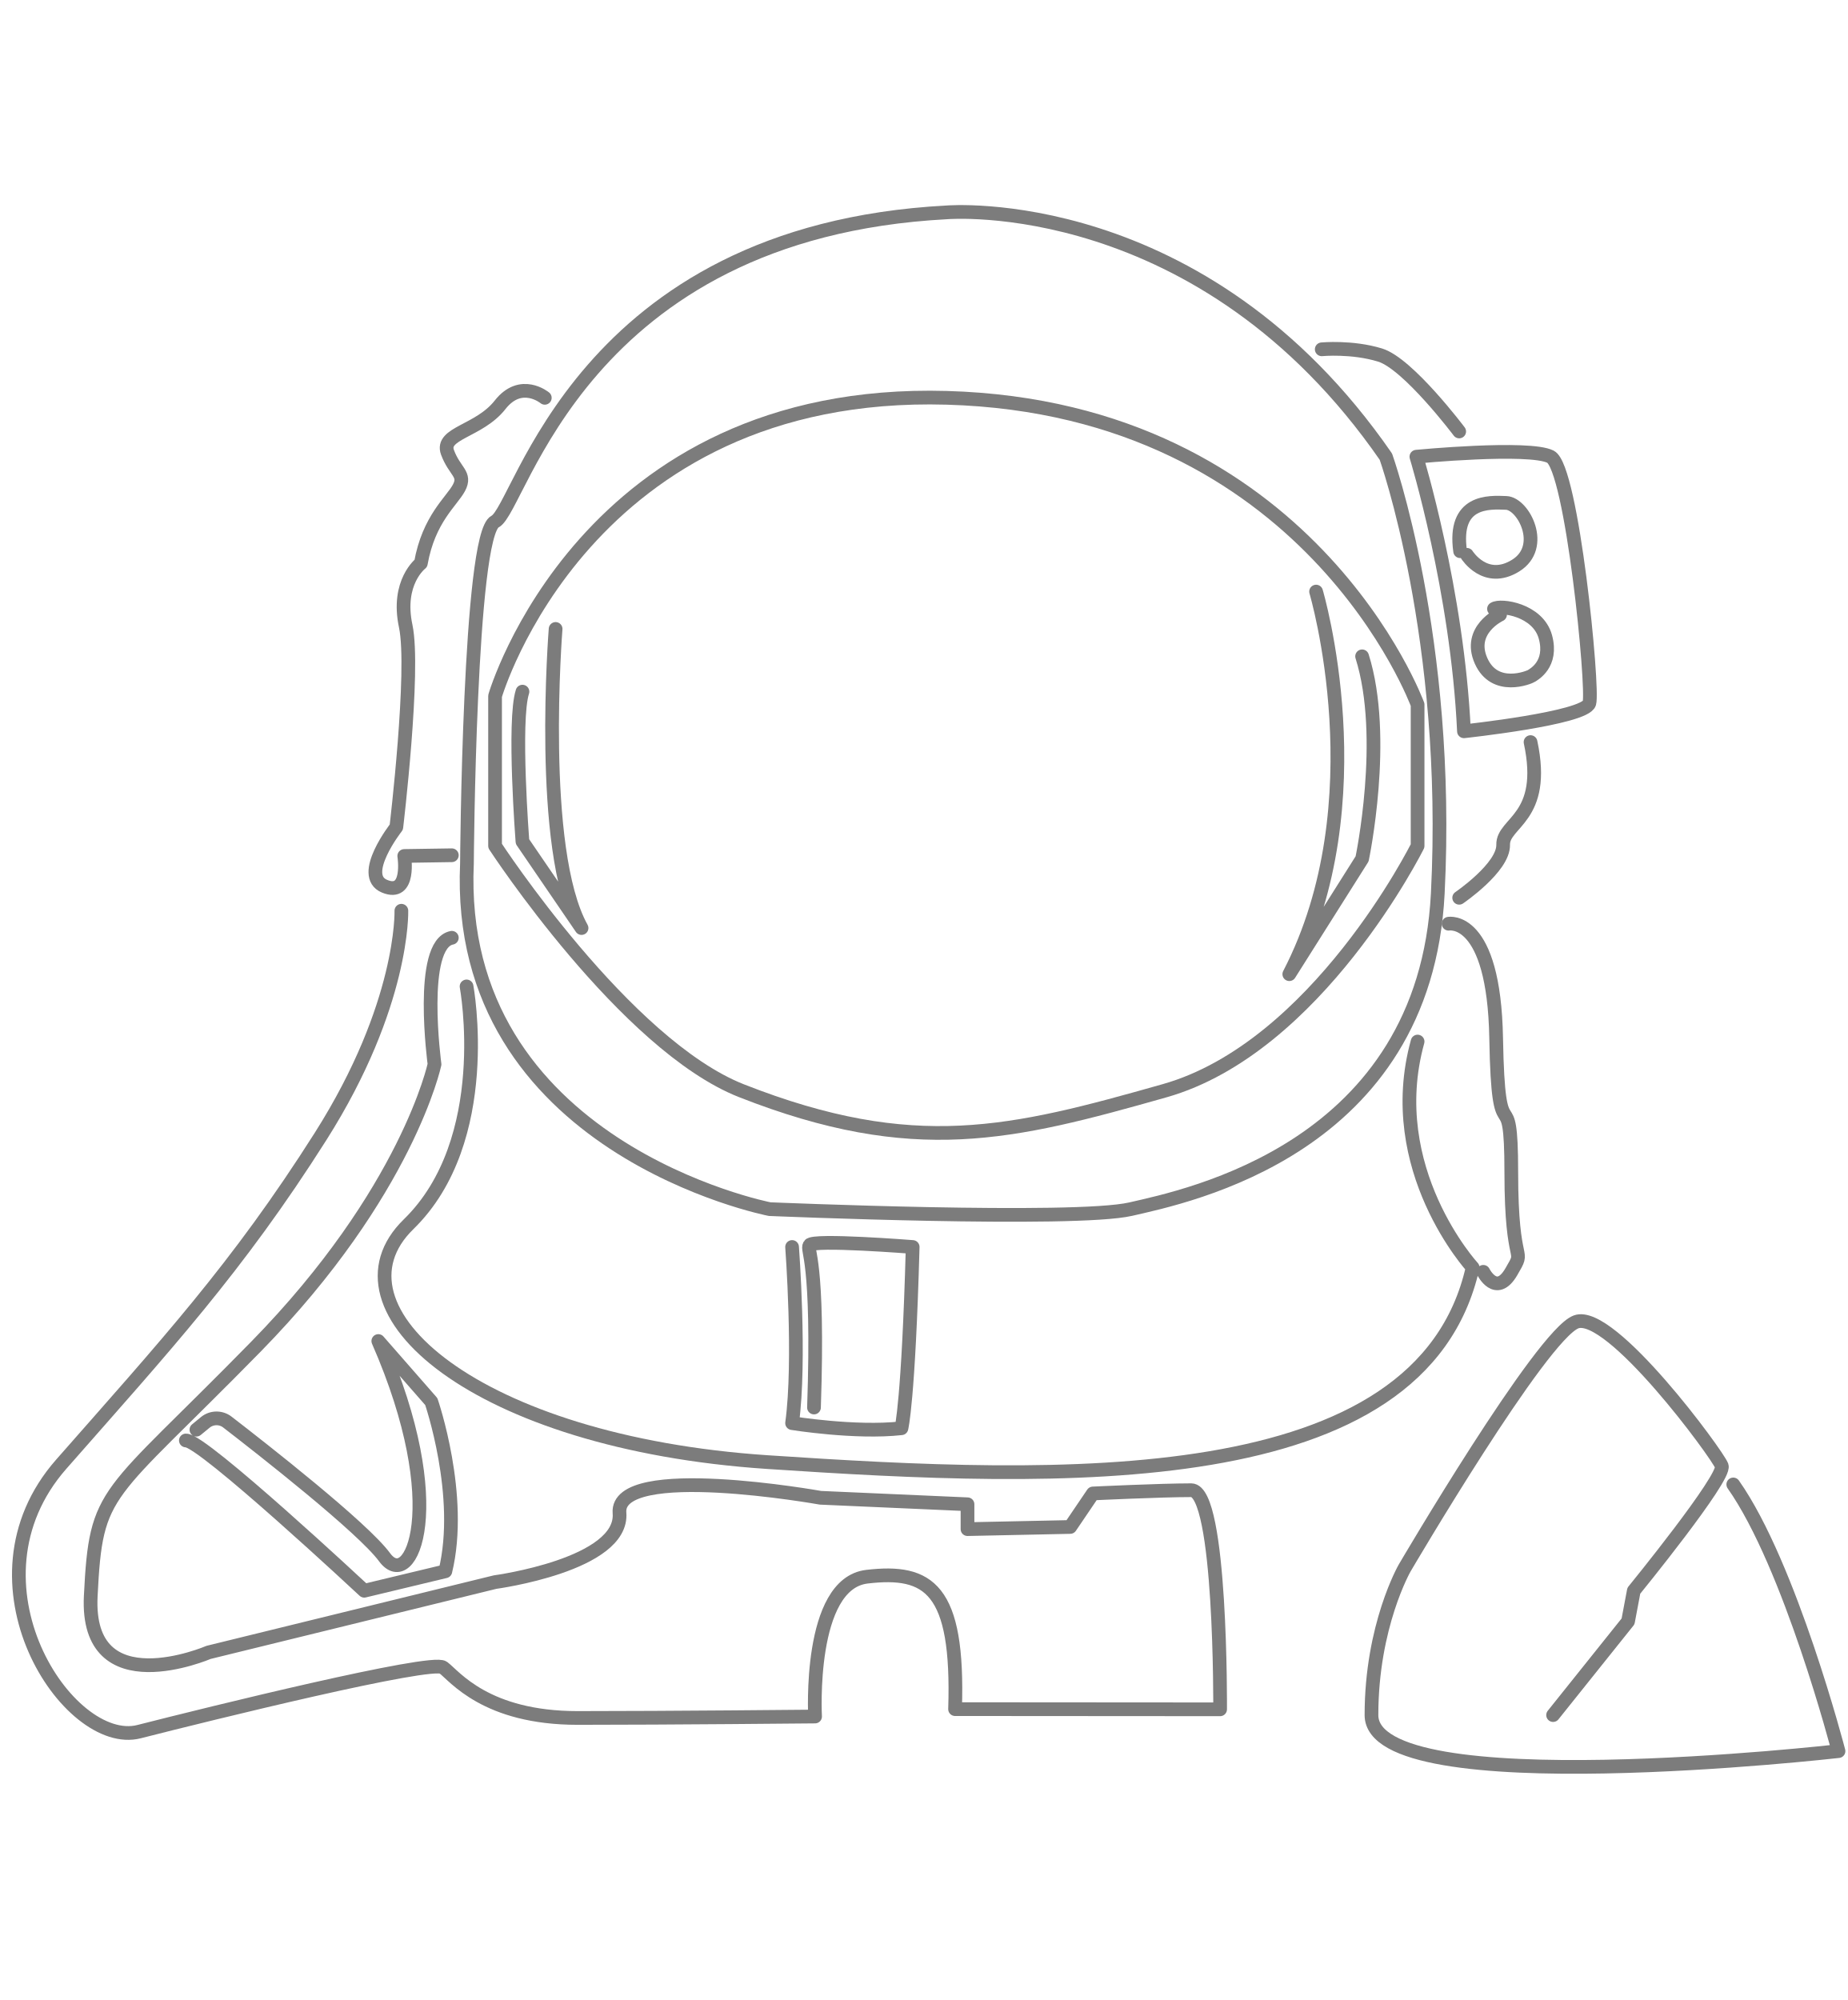
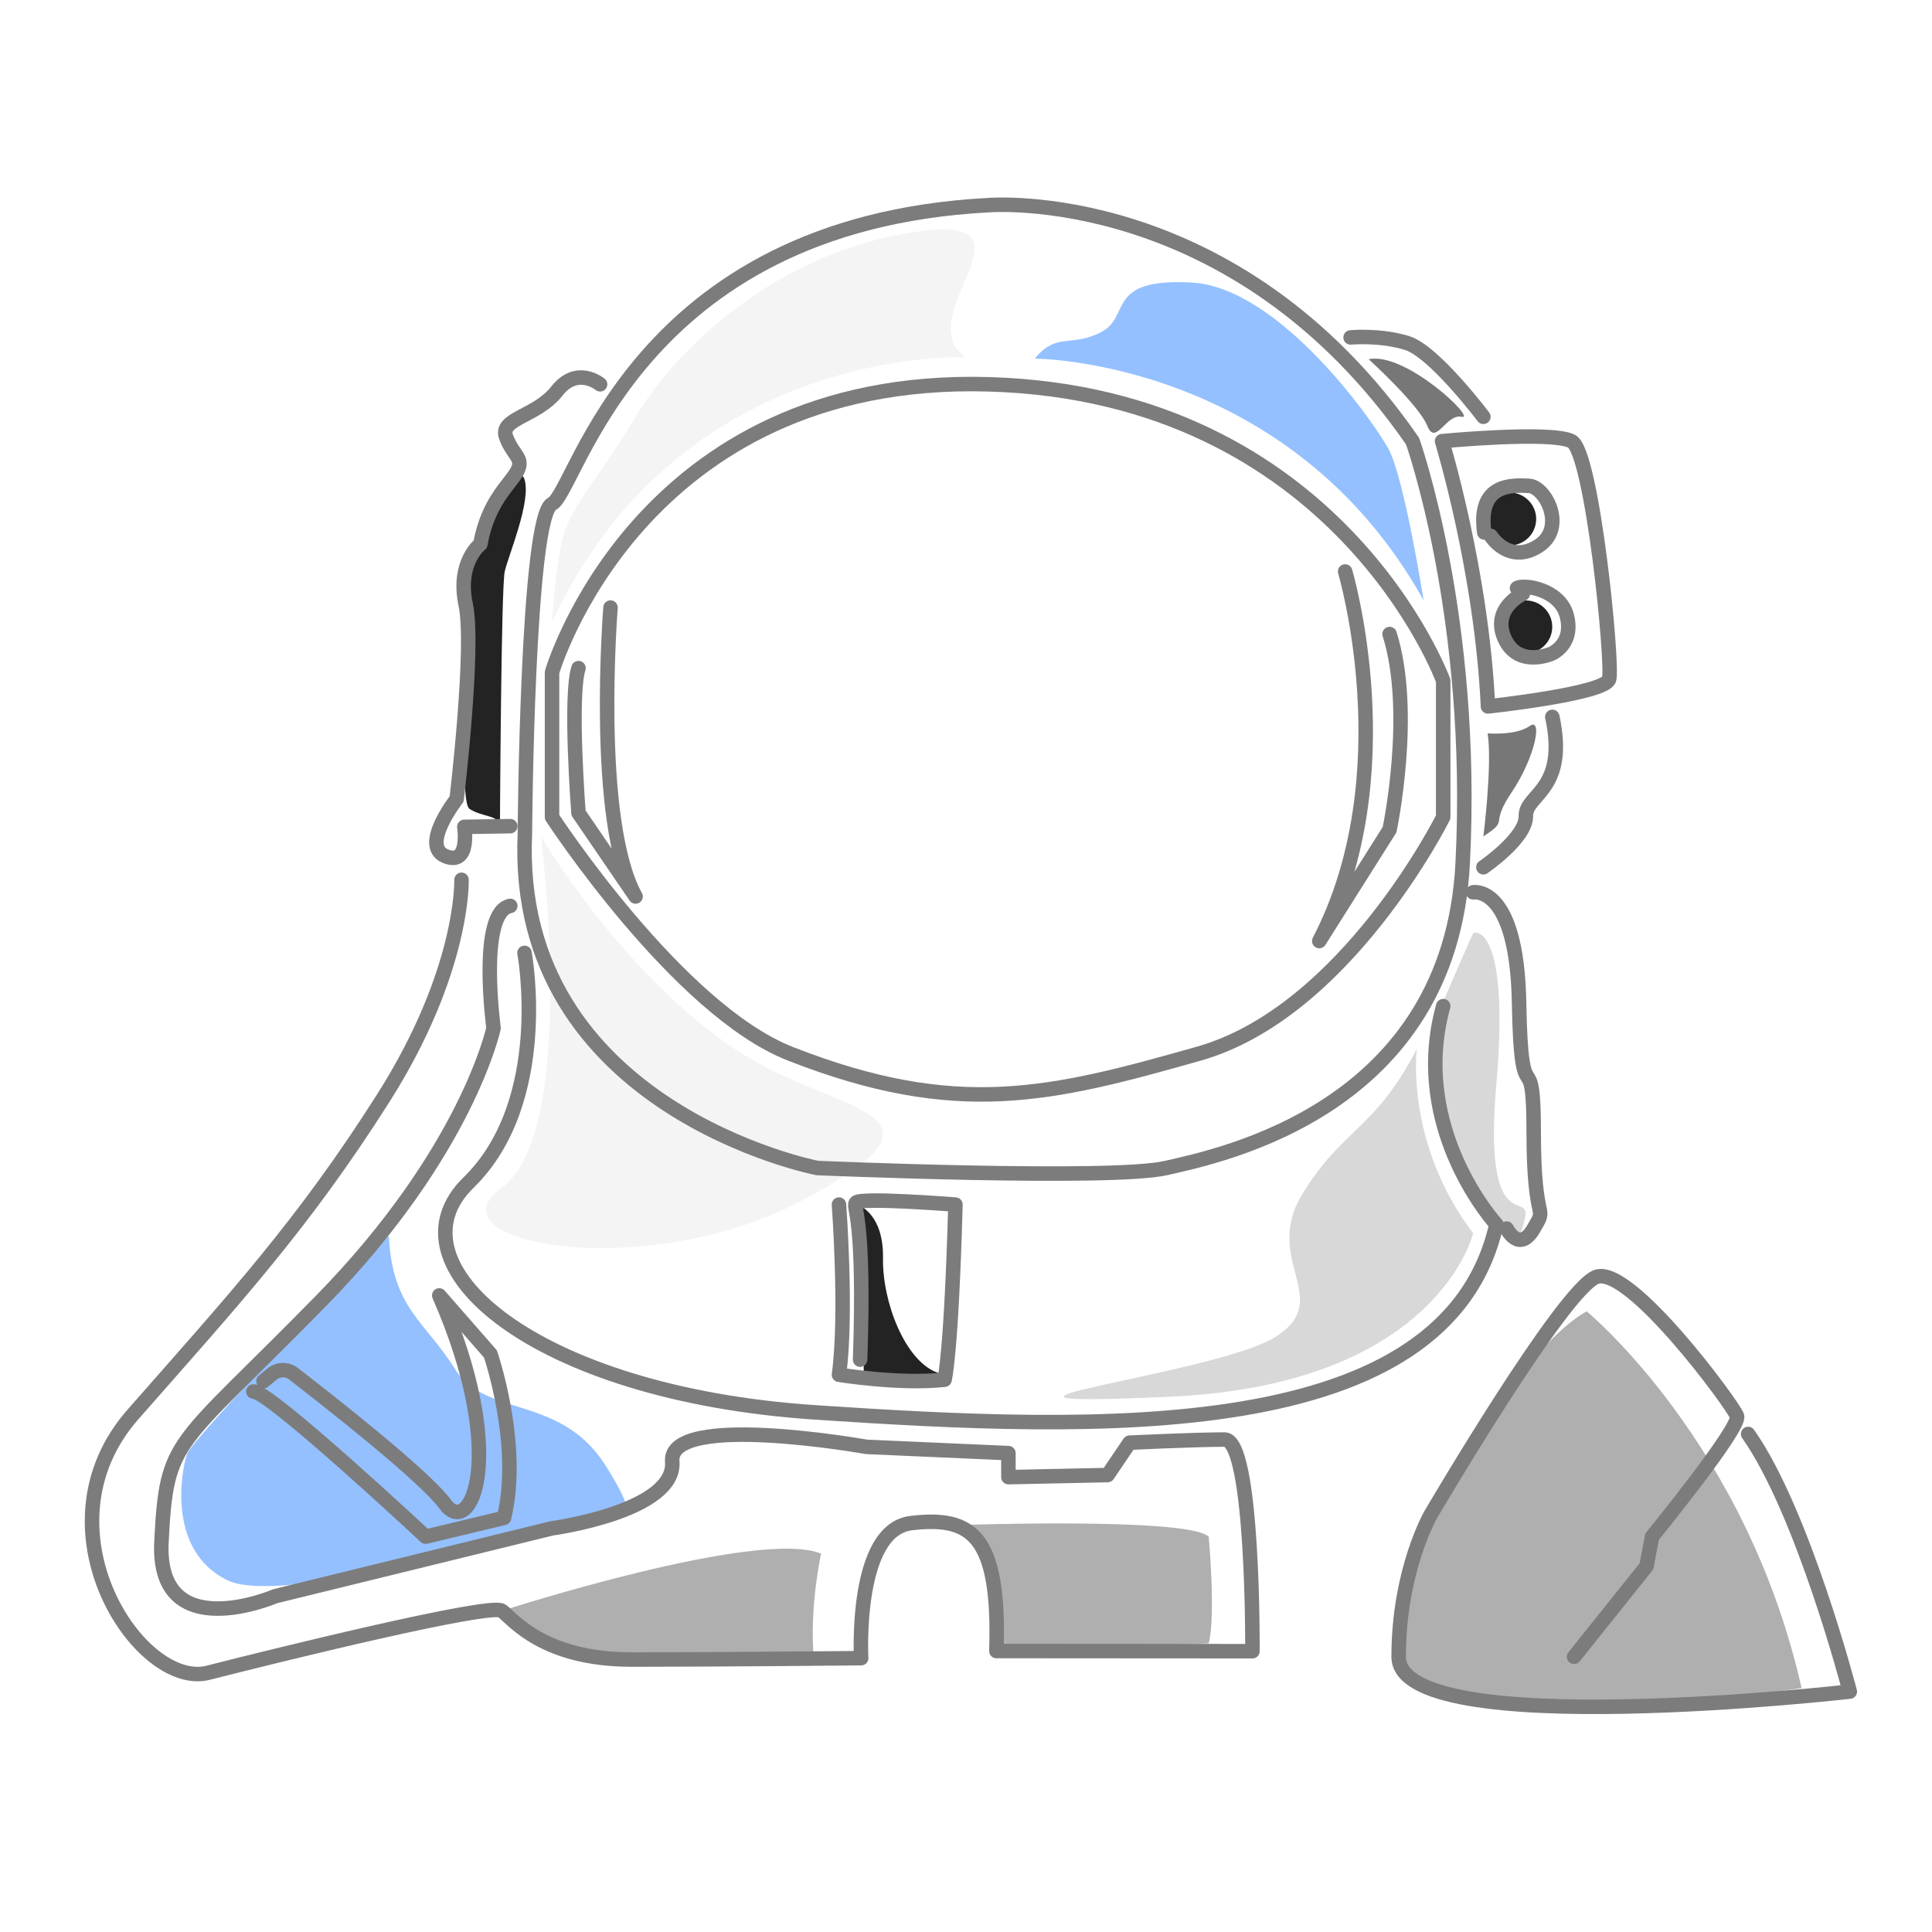
- <svg xmlns="http://www.w3.org/2000/svg" id="Слой_1" viewBox="0 0 404.156 437.587">
-   <style>.st0{fill:none;stroke:#7c7c7c;stroke-width:3;stroke-linecap:round;stroke-linejoin:round;stroke-miterlimit:10}</style>
-   <path class="st0" d="M108.318 185.074s28.424 43.558 53.931 53.579c37.818 14.858 59.105 9.463 92.536 0 33.43-9.463 55.376-53.58 55.376-53.58v-30.907S286.455 89.297 207.163 87.04c-79.292-2.257-98.845 65.234-98.845 65.234v32.8zM320.304 160s26.492-2.838 27.439-6.15c.946-3.31-3.785-51.564-8.516-53.93-4.73-2.365-29.33 0-29.33 0s8.988 29.331 10.407 60.08z" />
-   <path class="st0" d="M102.168 188.858s.473-71.907 6.15-74.745 18.397-63.392 98.845-67.65c0 0 55.849-4.73 96.06 53.458 0 0 14.192 39.738 11.353 95.56-2.838 55.822-54.876 66.23-67.176 69.068-12.3 2.839-79.002 0-79.002 0s-69.074-13.42-66.23-75.69z" />
-   <path class="st0" d="M102.082 215.823s6.236 33.588-12.687 52.038 14.665 47.78 78.53 52.038c63.864 4.257 142.989 7.569 154.281-42.577 0 0-19.772-21.524-12.045-49.436m6.781-25.782s9.934-1.892 10.407 25.073c.473 26.965 3.312 7.569 3.312 29.33s3.311 16.085 0 21.761-6.124 0-6.124 0" />
-   <path class="st0" d="M173.304 272.832s1.871 24.88 0 38.537c0 0 13.803 2.245 23.925 1.123 0 0 1.527-5.8 2.458-39.66 0 0-21.807-1.72-22.556-.41-.748 1.309 2.087 2.607.964 35.532M328.2 134.477s-7.156 3.312-4.16 10.093 10.565 3.627 11.038 3.311c.473-.315 4.678-2.523 3.049-8.515-1.63-5.992-9.83-7.096-11.249-6.15m-5.932-11.826s4.04 6.464 10.663 2.365c6.623-4.1 1.735-13.562-2.05-13.72-3.785-.157-11.67-.63-10.092 10.566m-.206 75.826s9.732-6.623 9.62-11.59 9.577-5.756 5.994-22.47m-15.614-67.965s-11.15-14.823-17.3-16.716c-6.15-1.892-12.773-1.261-12.773-1.261M119.198 87.04s-5.204-4.307-9.777 1.527c-4.573 5.835-13.088 6.15-11.511 10.408 1.577 4.257 4.1 4.73 2.523 7.726-1.577 2.997-6.623 6.781-8.358 16.558 0 0-5.361 4.1-3.311 13.719s-2.05 43.996-2.05 43.996-8.297 10.565-2.572 12.93c5.726 2.366 4.307-6.623 4.307-6.623l10.407-.157" />
-   <path class="st0" d="M87.818 199.266s.63 20.49-17.662 49.352-34.06 45.893-56.768 71.754 1.577 62.442 17.03 58.501 64.023-15.925 66.546-14.033c2.523 1.893 9.306 11.039 29.41 11.039s51.958-.316 51.958-.316-1.585-29.079 11.354-30.592c13.488-1.576 20.132 2.484 19.277 28.976l57.99.04s.316-47.938-6.307-47.938-21.524.71-21.524.71l-4.968 7.332-22.47.473v-5.44l-32.17-1.42s-44.896-8.042-43.973 3.312c.924 11.354-27.223 15.138-27.223 15.138L45.636 361.53s-26.965 11.59-25.783-12.3c1.183-23.89 3.075-20.815 36.19-54.64s39.029-61.735 39.029-61.735-3.548-26.256 3.784-27.675" />
-   <path class="st0" d="M40.668 315.168c3.548-.237 39.029 32.878 39.029 32.878l17.74-4.257c4.021-16.558-3.075-37.136-3.075-37.136l-11.59-13.246c15.848 36.19 7.096 55.112 1.37 47.307-4.744-6.468-26.93-23.819-34.393-29.575a3.888 3.888 0 0 0-4.847.08l-1.927 1.584m296.832 62.445l16.4-20.5 1.261-6.702s20.184-24.757 19.238-27.32c-.946-2.562-24.284-34.281-31.853-31.51-7.57 2.772-37.53 53.863-37.53 53.863s-7.254 12.615-7.254 32.169 102.183 7.885 102.183 7.885-10.573-40.694-23.023-58.346M121.564 137.609s-3.865 48.332 5.676 65.441l-12.93-18.923s-2.05-26.492 0-32.8m173.642-21.892s13.694 46.02-5.86 83.707l15.927-25.23s5.608-26.57 0-44.311" />
+ <svg xmlns="http://www.w3.org/2000/svg" id="space" viewBox="0 0 400 400">
+   <style>.st1{fill:#f4f4f4}.st2{fill:#777}.st3{fill:#d8d8d8}.st5{fill:#232323}.st6{fill:none;stroke:#7c7c7c;stroke-width:3;stroke-linecap:round;stroke-linejoin:round;stroke-miterlimit:10}</style>
+   <path d="M214.25 74.246s52.75.144 80.5 50.074c0 0-4-25.32-7.25-31.32s-22.75-33.5-40.75-34.5-12.5 7-18.75 10.25-9.23-.068-13.75 5.496zM80.5 255.86S40 297.5 38.75 301s-4.25 20.25 8.5 26.25 79.721-13.83 79.721-13.83 7.557 4.33-1.707-10.17S100.5 293.5 94.25 283.5s-13-12.531-13.75-27.64z" fill="#94c0ff" />
+   <g id="colorWhite">
+     <path id="_x3C_Контур_x3E__3_" class="st1" d="M200 74s-58.914-2.902-85.707 54.799c0 0 .707-12.299 2.457-18.299s8.181-12.914 14.84-24.207C138.25 75 157.775 53.323 188 48.25S187.5 65.5 200 74z" />
+     <path id="_x3C_Контур_x3E__2_" class="st2" d="M283.375 74.375s10.375 9.433 12.125 13.779 3.875-2.568 7.125-1.861c3.25.707-11.625-13.543-19.25-11.918z" />
+     <path id="_x3C_Контур_x3E__1_" class="st2" d="M307.117 173.167s1.883-14.834.883-21.334c0 0 5.833.5 8.667-1.5 2.833-2 1.166 6.475-3.667 13.654-4.833 7.18-.265 5.513-5.883 9.18z" />
+     <path id="_x3C_Контур_x3E_" class="st3" d="M293.333 217.167s-2.505 19.5 11.664 38.166c0 0-7.33 31.334-62.664 33.834s9.167-4.5 21.667-12.334c12.5-7.833-2.833-15.833 5.667-29.666 8.5-13.834 14.833-13 23.666-30z" />
+     <path d="M328.5 271.5s33 27.098 44.5 78c0 0-53.305 8.445-81.903-2.902-7.794-16.579 21.486-66.348 37.403-75.098zm-224.585 62.002S157 316.333 170 321.667c0 0-2.485 11.116-1.493 21.725 0 0-58.187 3.074-64.592-9.89zm97.384-17.838c11.144-.301 45.398-.94 48.951 2.487 0 0 1.5 16.349 0 22.099l-43.956 1.576s2.13-20.684-5.257-25.195c-.444-.27-.259-.952.262-.967z" fill="#afafaf" />
+     <path class="st1" d="M112 173.167s7.83 61.224-8.085 72.695C88 257.333 133.25 265.894 166 248.572s10.784-17.934-7.95-27.877c-21.093-11.195-39.136-35.977-46.05-47.528z" />
+     <path class="st5" d="M103.509 171.083s.241-49.449.991-52.766 5.526-14.511 4.093-19.067-7.969 11.75-7.969 11.75-6.543 6.026-4.458 12.763C98.25 130.5 94.5 165.75 97.25 167.5s6.018 1.165 6.259 3.583z" />
+     <path class="st3" d="M298.799 207.375s5.82-13.5 6.198-14.125 7.623-1.375 4.813 31.125 7.19 21.875 5.94 27.75-2.2 4.963-9.787-3.769c-7.588-8.731-10.99-24.356-7.164-40.981z" />
+   </g>
+   <g id="colorBlack">
+     <circle class="st5" cx="312.583" cy="107.453" r="5.466" />
+     <circle class="st5" cx="315.911" cy="129.786" r="5.466" />
+     <path class="st5" d="M178 249.667s4.967 1.833 4.817 10.833c-.15 9 4.516 21.167 11.183 23.667s-15.167 0-15.167 0-.166-28.667-.833-34.5z" />
+   </g>
+   <path class="st6" d="M114.293 169.176s25.983 39.817 49.3 48.977c34.57 13.582 54.028 8.65 84.586 0 30.56-8.65 50.62-48.977 50.62-48.977v-28.252s-21.67-59.297-94.15-61.36c-72.482-2.064-90.356 59.63-90.356 59.63v29.982zm193.778-22.919s24.217-2.594 25.081-5.621-3.46-47.136-7.783-49.298c-4.325-2.162-26.811 0-26.811 0s8.216 26.811 9.513 54.92z" />
+   <path class="st6" d="M108.671 172.636s.433-65.73 5.622-68.325c5.19-2.595 16.817-57.946 90.355-61.838 0 0 51.052-4.325 87.809 48.865 0 0 12.973 36.325 10.378 87.352-2.594 51.027-50.162 60.541-61.406 63.136-11.243 2.594-72.217 0-72.217 0s-63.14-12.268-60.54-69.19z" />
+   <path class="st6" d="M108.593 197.285s5.7 30.703-11.597 47.568c-17.298 16.865 13.405 43.676 71.784 47.568 58.379 3.891 130.707 6.919 141.03-38.92 0 0-18.074-19.675-11.011-45.19m6.198-23.567s9.081-1.73 9.514 22.92c.432 24.648 3.027 6.918 3.027 26.81s3.027 14.703 0 19.892c-3.027 5.19-5.598 0-5.598 0" />
+   <path class="st6" d="M173.698 249.397s1.71 22.743 0 35.227c0 0 12.617 2.052 21.87 1.026 0 0 1.395-5.301 2.246-36.253 0 0-19.934-1.573-20.618-.376-.684 1.197 1.907 2.384.881 32.48M315.29 122.926s-6.543 3.027-3.804 9.226c2.738 6.198 9.657 3.315 10.09 3.027.432-.289 4.276-2.307 2.787-7.784-1.49-5.478-8.985-6.487-10.283-5.622m-5.422-10.811s3.693 5.91 9.747 2.162c6.054-3.747 1.585-12.396-1.874-12.54-3.46-.144-10.667-.577-9.226 9.658m-.188 69.313s8.896-6.054 8.794-10.595c-.103-4.54 8.755-5.261 5.479-20.54m-14.273-62.127s-10.192-13.55-15.814-15.28c-5.621-1.73-11.675-1.153-11.675-1.153M124.24 79.564s-4.758-3.938-8.938 1.395c-4.18 5.334-11.964 5.622-10.522 9.514s3.747 4.324 2.306 7.063c-1.442 2.739-6.054 6.198-7.64 15.135 0 0-4.9 3.748-3.027 12.541 1.874 8.793-1.874 40.217-1.874 40.217s-7.584 9.657-2.35 11.82c5.233 2.162 3.936-6.055 3.936-6.055l9.513-.144" />
+   <path class="st6" d="M95.554 182.15s.577 18.73-16.144 45.113-31.135 41.95-51.892 65.59 1.441 57.079 15.567 53.476c14.127-3.602 58.523-14.557 60.83-12.827s8.506 10.09 26.884 10.09 47.495-.288 47.495-.288-1.449-26.582 10.378-27.964c12.33-1.442 18.403 2.27 17.622 26.486l53.01.036s.288-43.82-5.767-43.82c-6.054 0-19.675.649-19.675.649l-4.541 6.703-20.54.432v-4.973l-29.406-1.297s-41.04-7.352-40.196 3.027c.844 10.378-24.886 13.838-24.886 13.838l-57.298 14.054s-24.648 10.595-23.567-11.243 2.81-19.028 33.081-49.947 35.676-56.433 35.676-56.433-3.243-24 3.46-25.297" />
+   <path class="st6" d="M52.455 288.096c3.243-.216 35.676 30.055 35.676 30.055l16.216-3.892c3.676-15.136-2.81-33.947-2.81-33.947l-10.595-12.108c14.486 33.082 6.486 50.379 1.252 43.244-4.336-5.913-24.616-21.773-31.439-27.034a3.554 3.554 0 0 0-4.43.072l-1.762 1.448m271.335 57.082l14.991-18.74 1.154-6.125s18.45-22.631 17.585-24.974c-.865-2.342-22.198-31.337-29.117-28.803-6.919 2.533-34.307 49.236-34.307 49.236s-6.63 11.532-6.63 29.406 93.406 7.207 93.406 7.207-9.665-37.199-21.045-53.334m-235.534-171.1s-3.533 44.18 5.19 59.82l-11.82-17.297s-1.874-24.217 0-29.983m158.727-20.012s12.517 42.067-5.357 76.517l14.559-23.063s5.126-24.287 0-40.505" />
</svg>
